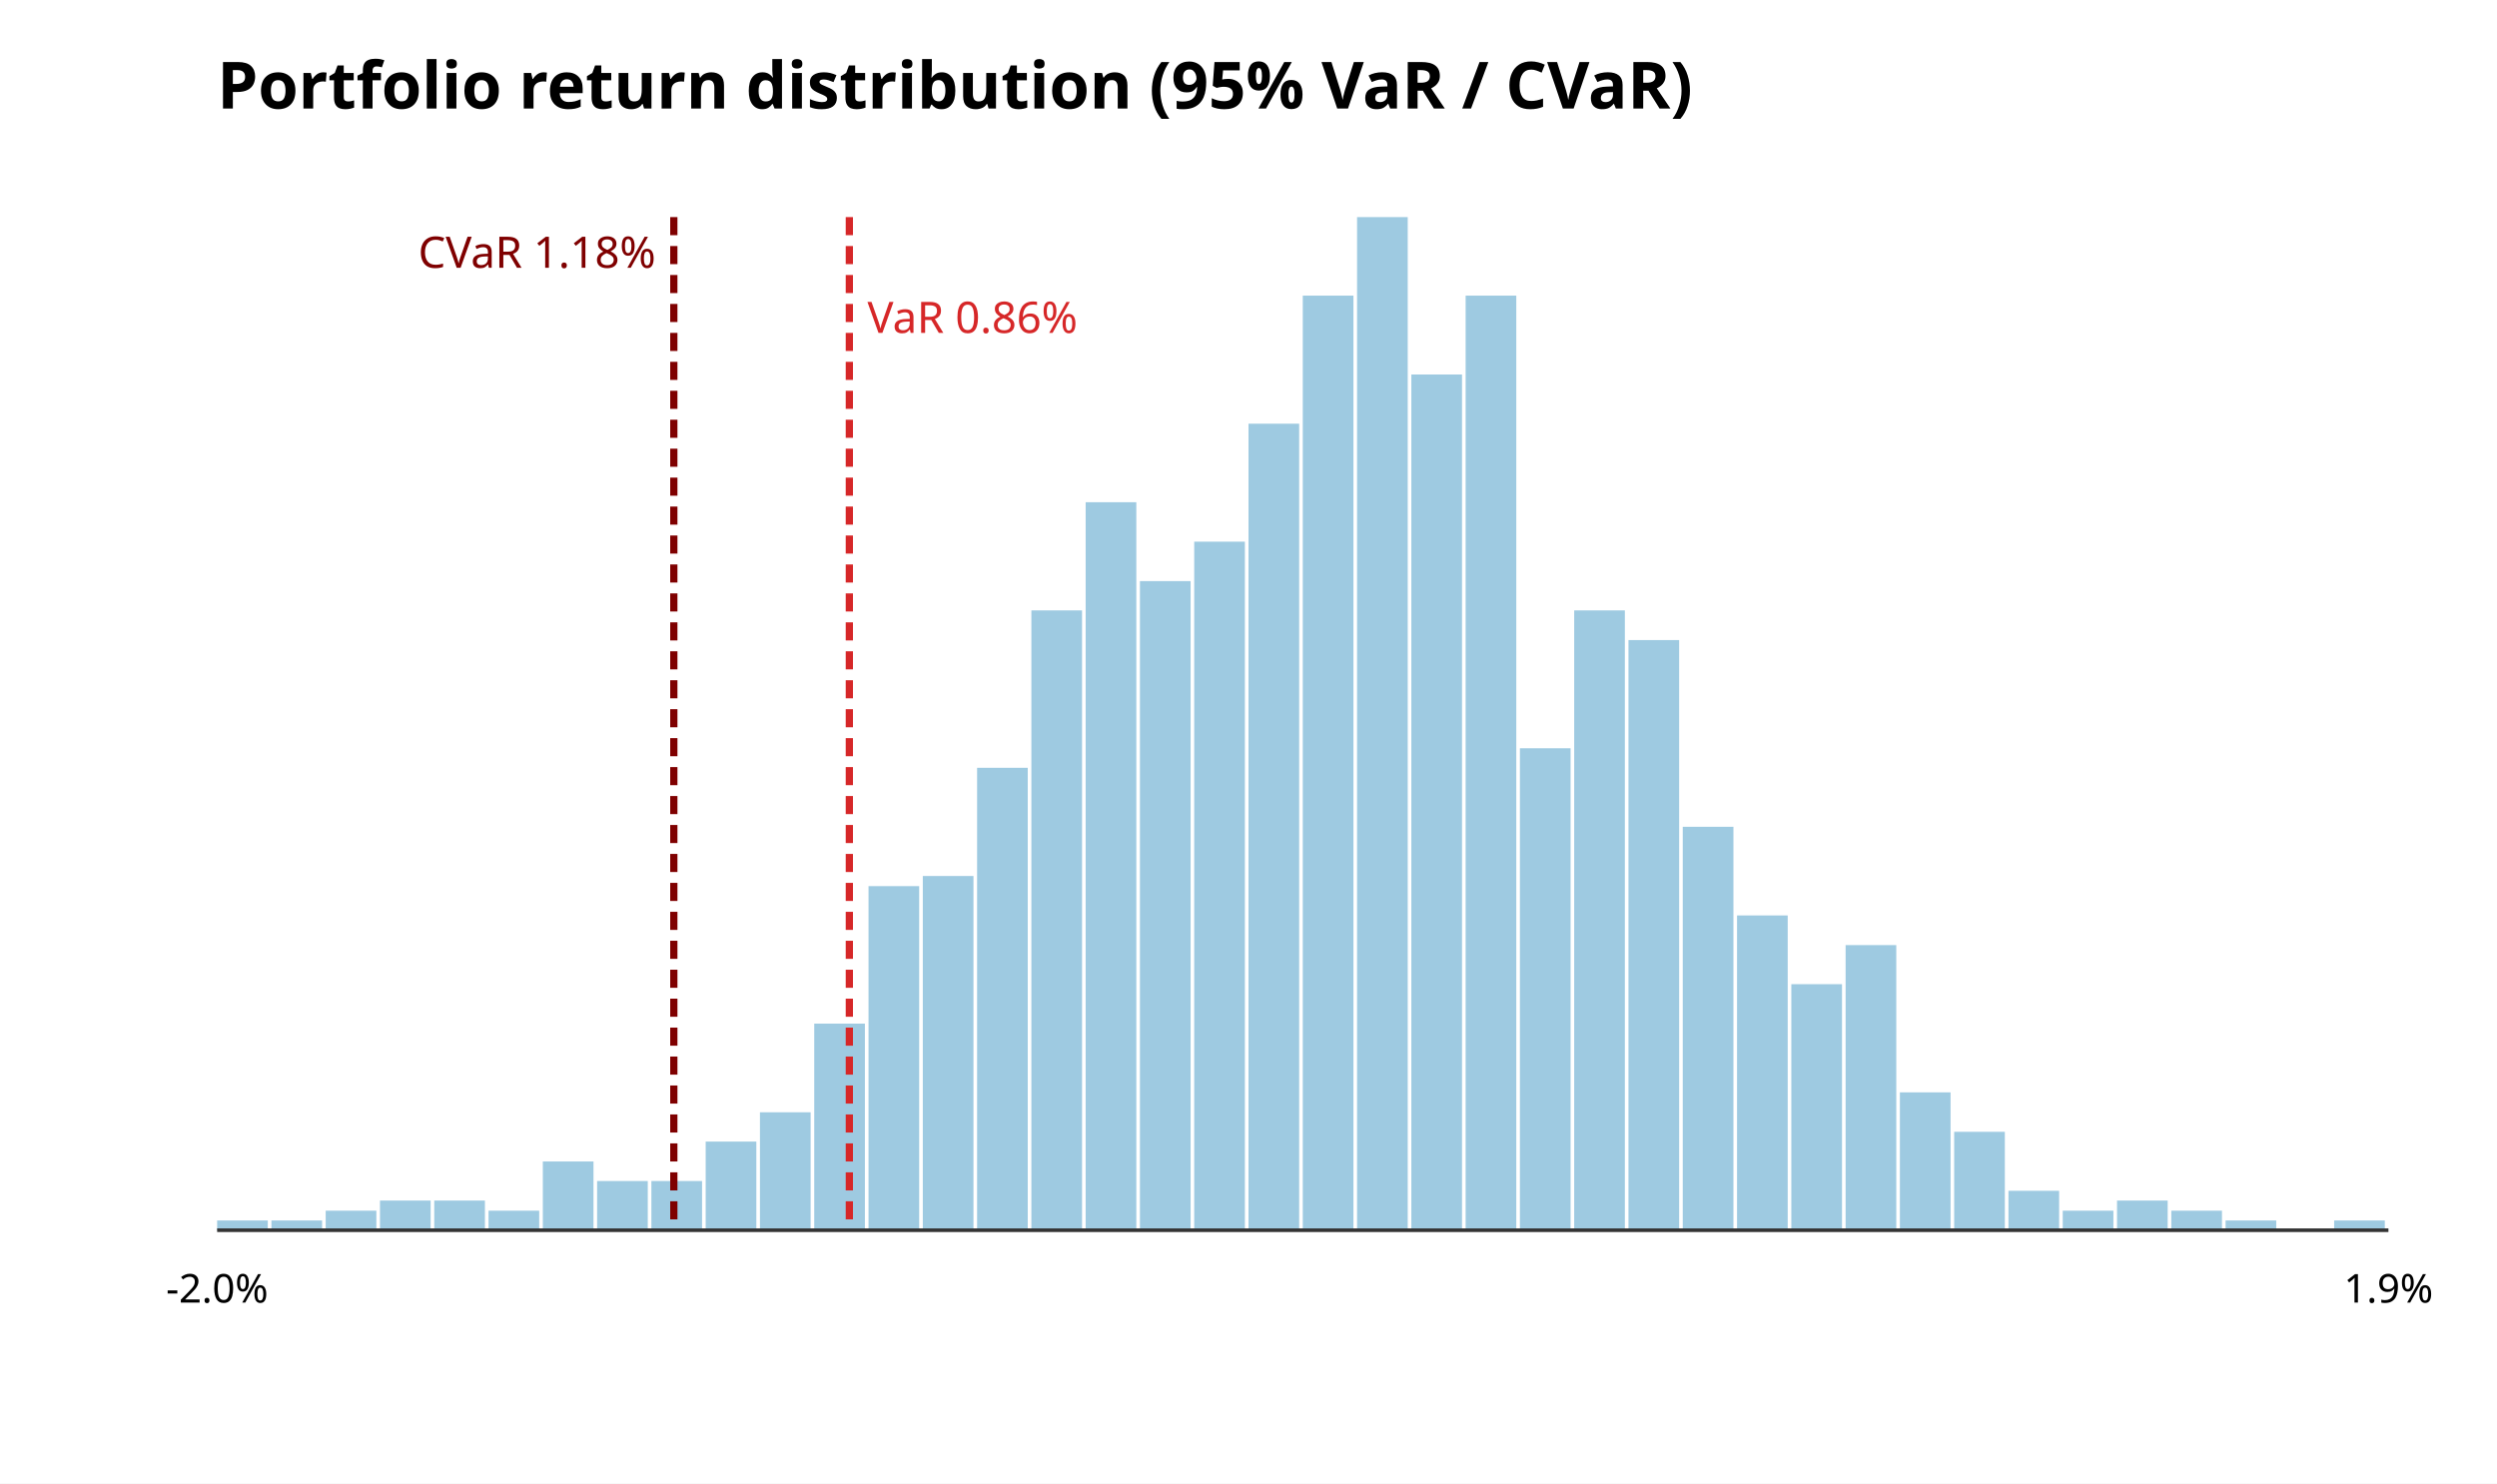
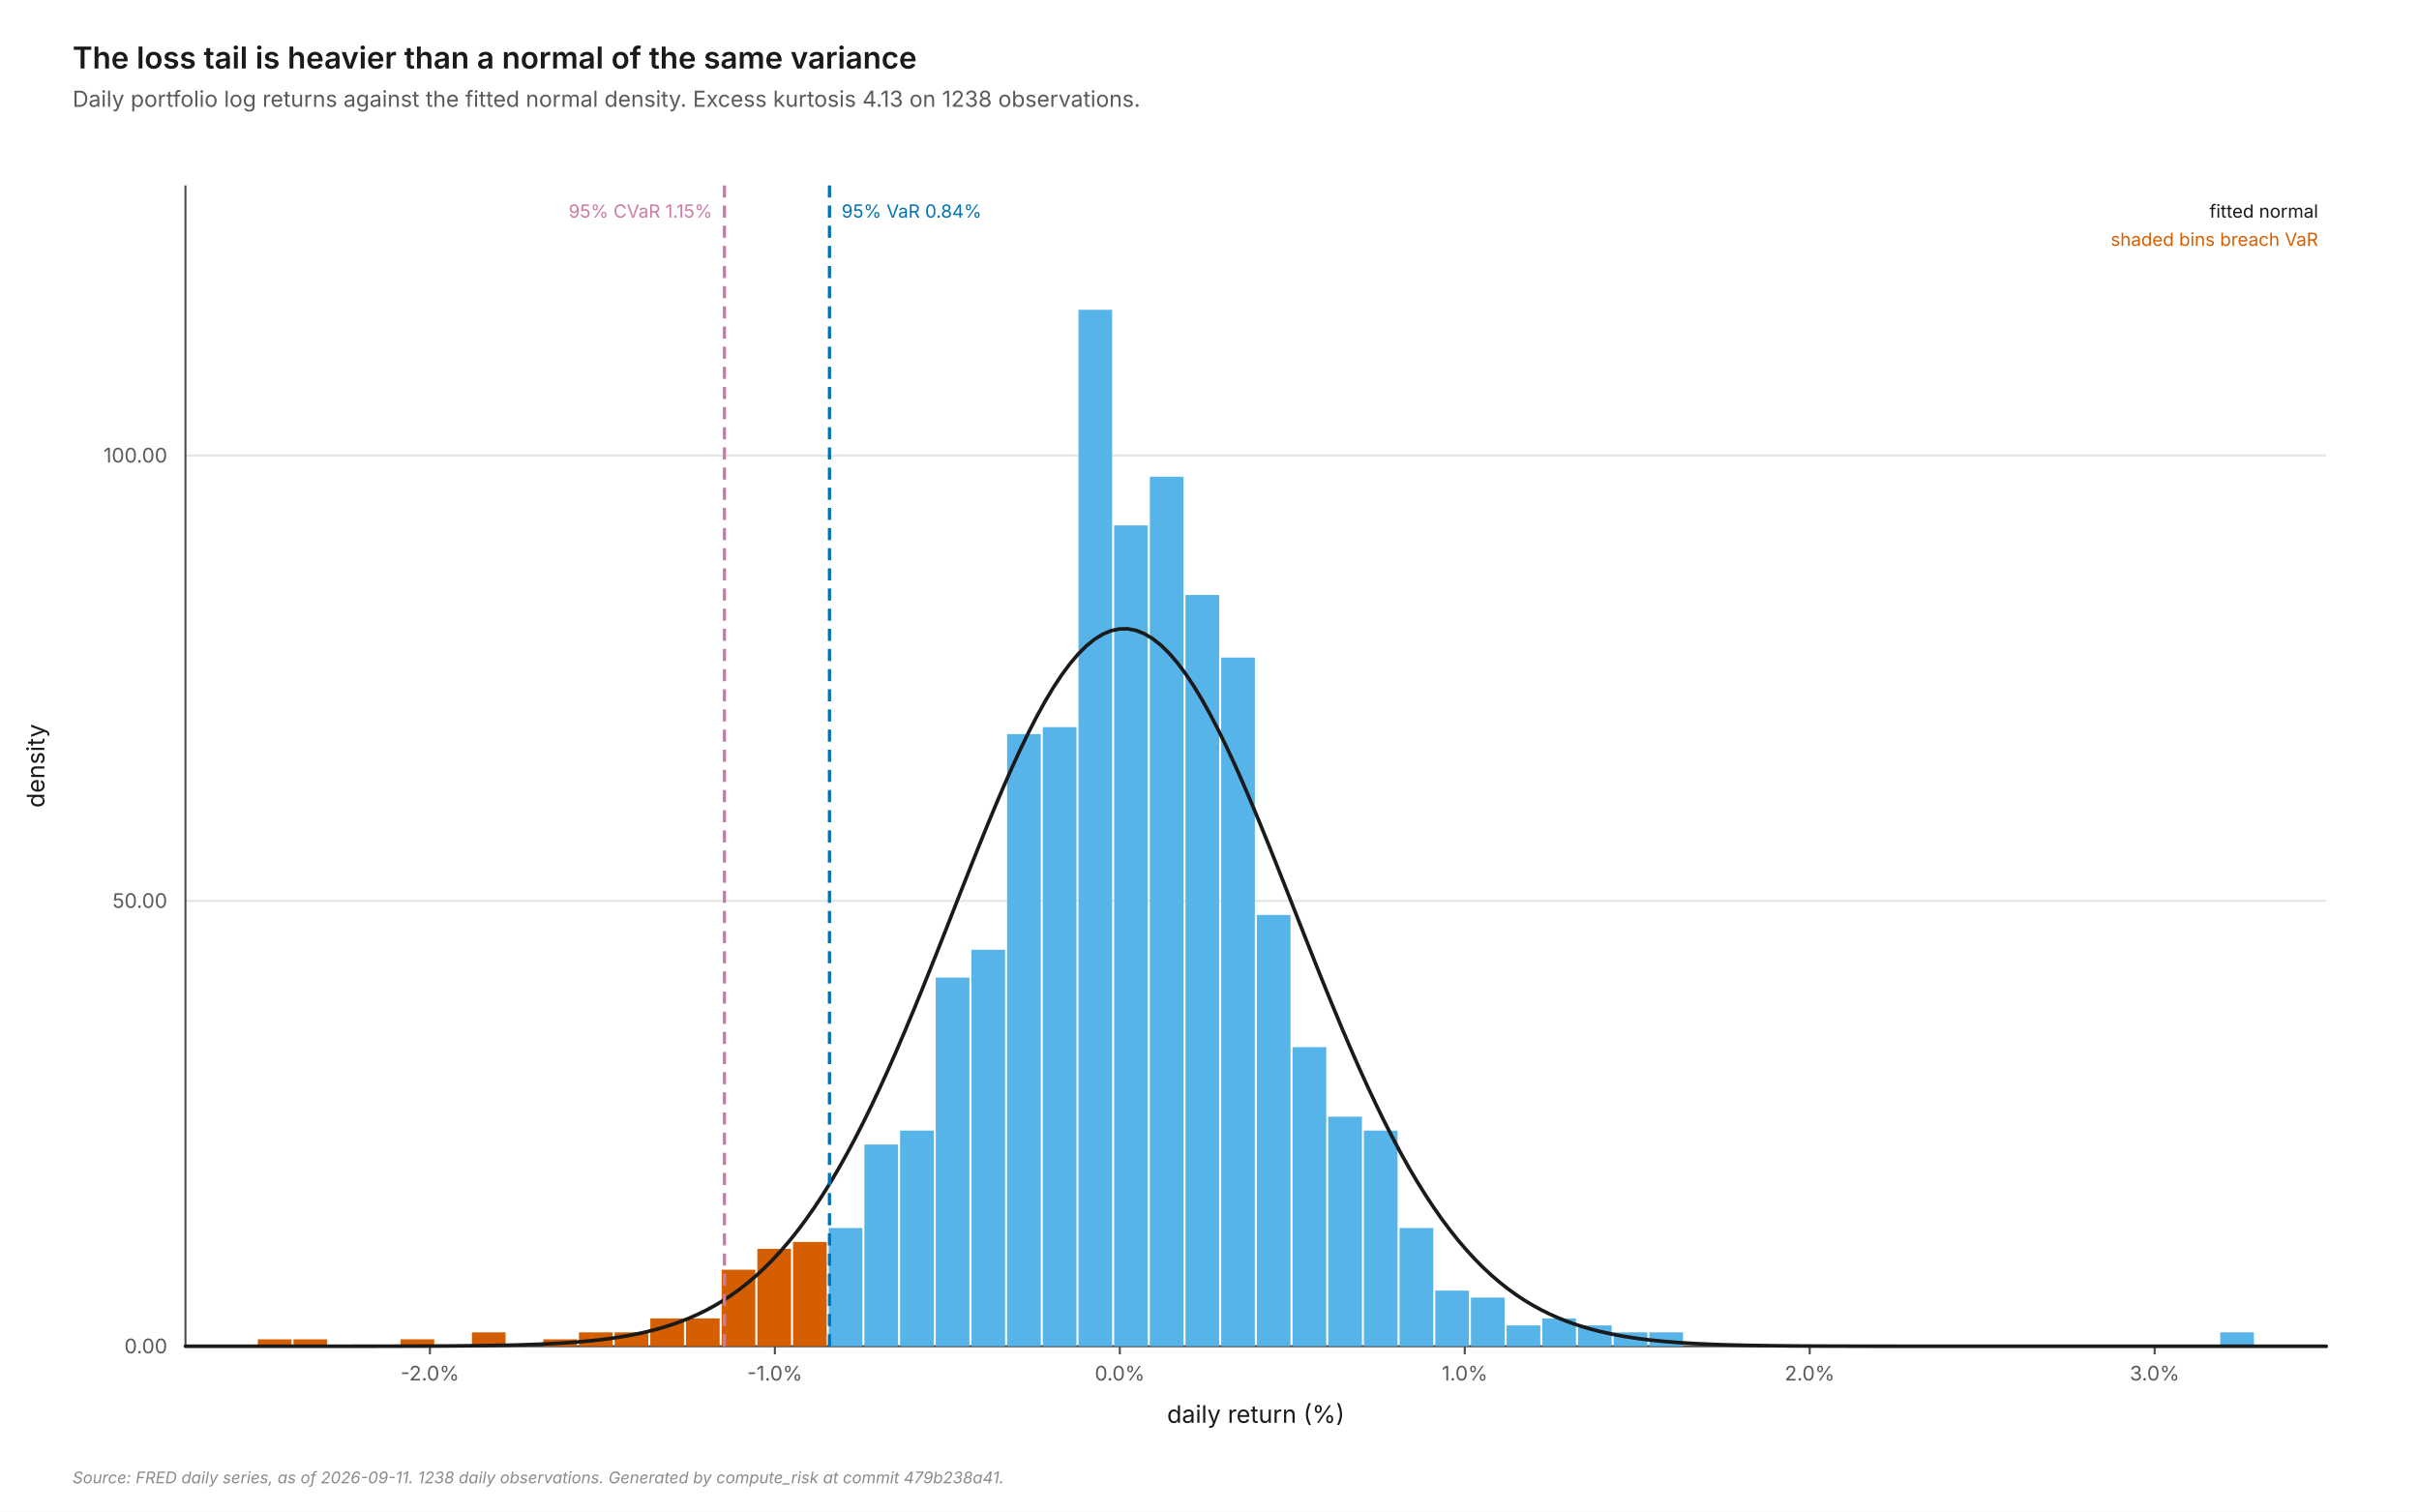
- <svg xmlns="http://www.w3.org/2000/svg" width="690" height="410" font-family="sans-serif">
-   <rect width="690" height="410" fill="white" />
-   <text x="60" y="30" font-size="18" font-weight="bold">Portfolio return distribution (95% VaR / CVaR)</text>
-   <rect x="60.0" y="337.3" width="14.0" height="2.7" fill="#9ecae1" />
-   <rect x="75.0" y="337.3" width="14.0" height="2.7" fill="#9ecae1" />
-   <rect x="90.0" y="334.6" width="14.0" height="5.4" fill="#9ecae1" />
-   <rect x="105.0" y="331.8" width="14.0" height="8.2" fill="#9ecae1" />
-   <rect x="120.0" y="331.8" width="14.0" height="8.2" fill="#9ecae1" />
-   <rect x="135.0" y="334.6" width="14.0" height="5.4" fill="#9ecae1" />
-   <rect x="150.0" y="321.0" width="14.0" height="19.0" fill="#9ecae1" />
-   <rect x="165.0" y="326.4" width="14.0" height="13.6" fill="#9ecae1" />
-   <rect x="180.0" y="326.4" width="14.0" height="13.6" fill="#9ecae1" />
-   <rect x="195.0" y="315.5" width="14.0" height="24.5" fill="#9ecae1" />
-   <rect x="210.0" y="307.4" width="14.0" height="32.6" fill="#9ecae1" />
-   <rect x="225.0" y="282.9" width="14.0" height="57.1" fill="#9ecae1" />
-   <rect x="240.0" y="244.9" width="14.0" height="95.1" fill="#9ecae1" />
-   <rect x="255.0" y="242.1" width="14.0" height="97.9" fill="#9ecae1" />
-   <rect x="270.0" y="212.2" width="14.0" height="127.8" fill="#9ecae1" />
-   <rect x="285.0" y="168.7" width="14.0" height="171.3" fill="#9ecae1" />
-   <rect x="300.0" y="138.8" width="14.0" height="201.2" fill="#9ecae1" />
-   <rect x="315.0" y="160.6" width="14.0" height="179.4" fill="#9ecae1" />
-   <rect x="330.0" y="149.7" width="14.0" height="190.3" fill="#9ecae1" />
-   <rect x="345.0" y="117.1" width="14.0" height="222.9" fill="#9ecae1" />
-   <rect x="360.0" y="81.7" width="14.0" height="258.3" fill="#9ecae1" />
-   <rect x="375.0" y="60.0" width="14.0" height="280.0" fill="#9ecae1" />
-   <rect x="390.0" y="103.5" width="14.0" height="236.5" fill="#9ecae1" />
-   <rect x="405.0" y="81.7" width="14.0" height="258.3" fill="#9ecae1" />
-   <rect x="420.0" y="206.8" width="14.0" height="133.2" fill="#9ecae1" />
-   <rect x="435.0" y="168.7" width="14.0" height="171.3" fill="#9ecae1" />
-   <rect x="450.0" y="176.9" width="14.0" height="163.1" fill="#9ecae1" />
-   <rect x="465.0" y="228.5" width="14.0" height="111.5" fill="#9ecae1" />
-   <rect x="480.0" y="253.0" width="14.0" height="87.0" fill="#9ecae1" />
-   <rect x="495.0" y="272.0" width="14.0" height="68.0" fill="#9ecae1" />
-   <rect x="510.0" y="261.2" width="14.0" height="78.8" fill="#9ecae1" />
-   <rect x="525.0" y="301.9" width="14.0" height="38.1" fill="#9ecae1" />
-   <rect x="540.0" y="312.8" width="14.0" height="27.2" fill="#9ecae1" />
-   <rect x="555.0" y="329.1" width="14.0" height="10.9" fill="#9ecae1" />
-   <rect x="570.0" y="334.6" width="14.0" height="5.4" fill="#9ecae1" />
-   <rect x="585.0" y="331.8" width="14.0" height="8.2" fill="#9ecae1" />
-   <rect x="600.0" y="334.6" width="14.0" height="5.4" fill="#9ecae1" />
-   <rect x="615.0" y="337.3" width="14.0" height="2.7" fill="#9ecae1" />
-   <rect x="630.0" y="340.0" width="14.0" height="0.0" fill="#9ecae1" />
-   <rect x="645.0" y="337.3" width="14.0" height="2.7" fill="#9ecae1" />
-   <line x1="60" y1="340" x2="660" y2="340" stroke="#333" />
-   <line x1="186.2" y1="60" x2="186.2" y2="340" stroke="#7f0000" stroke-width="2" stroke-dasharray="5,3" />
-   <text x="181.2" y="74" font-size="12" fill="#7f0000" text-anchor="end">CVaR 1.18%</text>
-   <line x1="234.7" y1="60" x2="234.7" y2="340" stroke="#d62728" stroke-width="2" stroke-dasharray="5,3" />
-   <text x="239.7" y="92" font-size="12" fill="#d62728" text-anchor="start">VaR 0.86%</text>
-   <text x="60" y="360" font-size="11" text-anchor="middle">-2.0%</text>
-   <text x="660" y="360" font-size="11" text-anchor="middle">1.9%</text>
+ <svg xmlns="http://www.w3.org/2000/svg" width="1200" height="750" viewBox="0 0 1200 750" font-family="Inter, 'Helvetica Neue', Helvetica, Arial, 'Liberation Sans', sans-serif">
+   <rect width="1200" height="750" fill="#ffffff" />
+   <text x="36" y="34" font-size="15.0" font-weight="600" fill="#1a1a1a">The loss tail is heavier than a normal of the same variance</text>
+   <text x="36" y="53" font-size="11.0" fill="#5a5a5a">Daily portfolio log returns against the fitted normal density. Excess kurtosis 4.13 on 1238 observations.</text>
+   <line x1="92.00" y1="668.00" x2="1154.00" y2="668.00" stroke="#e4e4e4" stroke-width="1.00" />
+   <text x="83.00" y="671.50" font-size="10.0" fill="#5a5a5a" text-anchor="end">0.00</text>
+   <line x1="92.00" y1="447.00" x2="1154.00" y2="447.00" stroke="#e4e4e4" stroke-width="1.00" />
+   <text x="83.00" y="450.50" font-size="10.0" fill="#5a5a5a" text-anchor="end">50.00</text>
+   <line x1="92.00" y1="226.00" x2="1154.00" y2="226.00" stroke="#e4e4e4" stroke-width="1.00" />
+   <text x="83.00" y="229.50" font-size="10.0" fill="#5a5a5a" text-anchor="end">100.00</text>
+   <line x1="92.00" y1="92.00" x2="92.00" y2="668.00" stroke="#4a4a4a" stroke-width="1.00" />
+   <text transform="translate(22.00,380.00) rotate(-90)" font-size="12.0" fill="#1a1a1a" text-anchor="middle">density</text>
+   <line x1="213.27" y1="668.00" x2="213.27" y2="672.00" stroke="#4a4a4a" stroke-width="1.00" />
+   <text x="213.27" y="685.00" font-size="10.0" fill="#5a5a5a" text-anchor="middle">-2.0%</text>
+   <line x1="384.39" y1="668.00" x2="384.39" y2="672.00" stroke="#4a4a4a" stroke-width="1.00" />
+   <text x="384.39" y="685.00" font-size="10.0" fill="#5a5a5a" text-anchor="middle">-1.0%</text>
+   <line x1="555.51" y1="668.00" x2="555.51" y2="672.00" stroke="#4a4a4a" stroke-width="1.00" />
+   <text x="555.51" y="685.00" font-size="10.0" fill="#5a5a5a" text-anchor="middle">0.0%</text>
+   <line x1="726.62" y1="668.00" x2="726.62" y2="672.00" stroke="#4a4a4a" stroke-width="1.00" />
+   <text x="726.62" y="685.00" font-size="10.0" fill="#5a5a5a" text-anchor="middle">1.0%</text>
+   <line x1="897.74" y1="668.00" x2="897.74" y2="672.00" stroke="#4a4a4a" stroke-width="1.00" />
+   <text x="897.74" y="685.00" font-size="10.0" fill="#5a5a5a" text-anchor="middle">2.0%</text>
+   <line x1="1068.86" y1="668.00" x2="1068.86" y2="672.00" stroke="#4a4a4a" stroke-width="1.00" />
+   <text x="1068.86" y="685.00" font-size="10.0" fill="#5a5a5a" text-anchor="middle">3.0%</text>
+   <line x1="92.00" y1="668.00" x2="1154.00" y2="668.00" stroke="#4a4a4a" stroke-width="1.00" />
+   <text x="623.00" y="706.00" font-size="12.0" fill="#1a1a1a" text-anchor="middle">daily return (%)</text>
+   <rect x="127.90" y="664.55" width="16.70" height="3.45" fill="#d55e00" />
+   <rect x="145.60" y="664.55" width="16.70" height="3.45" fill="#d55e00" />
+   <rect x="198.70" y="664.55" width="16.70" height="3.45" fill="#d55e00" />
+   <rect x="234.10" y="661.10" width="16.70" height="6.90" fill="#d55e00" />
+   <rect x="269.50" y="664.55" width="16.70" height="3.45" fill="#d55e00" />
+   <rect x="287.20" y="661.10" width="16.70" height="6.90" fill="#d55e00" />
+   <rect x="304.90" y="661.10" width="16.70" height="6.90" fill="#d55e00" />
+   <rect x="322.60" y="654.19" width="16.70" height="13.81" fill="#d55e00" />
+   <rect x="340.30" y="654.19" width="16.70" height="13.81" fill="#d55e00" />
+   <rect x="358.00" y="630.03" width="16.70" height="37.97" fill="#d55e00" />
+   <rect x="375.70" y="619.68" width="16.70" height="48.32" fill="#d55e00" />
+   <rect x="393.40" y="616.23" width="16.70" height="51.77" fill="#d55e00" />
+   <rect x="411.10" y="609.32" width="16.70" height="58.68" fill="#56b4e9" />
+   <rect x="428.80" y="567.90" width="16.70" height="100.10" fill="#56b4e9" />
+   <rect x="446.50" y="561.00" width="16.70" height="107.00" fill="#56b4e9" />
+   <rect x="464.20" y="485.07" width="16.70" height="182.93" fill="#56b4e9" />
+   <rect x="481.90" y="471.26" width="16.70" height="196.74" fill="#56b4e9" />
+   <rect x="499.60" y="364.26" width="16.70" height="303.74" fill="#56b4e9" />
+   <rect x="517.30" y="360.81" width="16.70" height="307.19" fill="#56b4e9" />
+   <rect x="535.00" y="153.71" width="16.70" height="514.29" fill="#56b4e9" />
+   <rect x="552.70" y="260.71" width="16.70" height="407.29" fill="#56b4e9" />
+   <rect x="570.40" y="236.55" width="16.70" height="431.45" fill="#56b4e9" />
+   <rect x="588.10" y="295.23" width="16.70" height="372.77" fill="#56b4e9" />
+   <rect x="605.80" y="326.29" width="16.70" height="341.71" fill="#56b4e9" />
+   <rect x="623.50" y="454.00" width="16.70" height="214.00" fill="#56b4e9" />
+   <rect x="641.20" y="519.58" width="16.70" height="148.42" fill="#56b4e9" />
+   <rect x="658.90" y="554.10" width="16.70" height="113.90" fill="#56b4e9" />
+   <rect x="676.60" y="561.00" width="16.70" height="107.00" fill="#56b4e9" />
+   <rect x="694.30" y="609.32" width="16.70" height="58.68" fill="#56b4e9" />
+   <rect x="712.00" y="640.39" width="16.70" height="27.61" fill="#56b4e9" />
+   <rect x="729.70" y="643.84" width="16.70" height="24.16" fill="#56b4e9" />
+   <rect x="747.40" y="657.65" width="16.70" height="10.35" fill="#56b4e9" />
+   <rect x="765.10" y="654.19" width="16.70" height="13.81" fill="#56b4e9" />
+   <rect x="782.80" y="657.65" width="16.70" height="10.35" fill="#56b4e9" />
+   <rect x="800.50" y="661.10" width="16.70" height="6.90" fill="#56b4e9" />
+   <rect x="818.20" y="661.10" width="16.70" height="6.90" fill="#56b4e9" />
+   <rect x="1101.40" y="661.10" width="16.70" height="6.90" fill="#56b4e9" />
+   <polyline points="92.00,668.00 96.10,668.00 100.20,668.00 104.30,668.00 108.40,668.00 112.50,668.00 116.60,668.00 120.70,668.00 124.80,668.00 128.90,668.00 133.00,668.00 137.10,668.00 141.20,668.00 145.31,668.00 149.41,668.00 153.51,668.00 157.61,667.99 161.71,667.99 165.81,667.99 169.91,667.99 174.01,667.99 178.11,667.98 182.21,667.98 186.31,667.98 190.41,667.97 194.51,667.96 198.61,667.95 202.71,667.94 206.81,667.93 210.91,667.92 215.01,667.90 219.11,667.88 223.21,667.85 227.31,667.82 231.41,667.78 235.51,667.74 239.61,667.69 243.71,667.63 247.81,667.55 251.92,667.47 256.02,667.37 260.12,667.25 264.22,667.11 268.32,666.95 272.42,666.76 276.52,666.55 280.62,666.30 284.72,666.01 288.82,665.67 292.92,665.29 297.02,664.85 301.12,664.35 305.22,663.78 309.32,663.13 313.42,662.39 317.52,661.56 321.62,660.63 325.72,659.57 329.82,658.39 333.92,657.07 338.02,655.59 342.12,653.95 346.22,652.13 350.32,650.12 354.42,647.90 358.53,645.45 362.63,642.76 366.73,639.83 370.83,636.62 374.93,633.13 379.03,629.34 383.13,625.24 387.23,620.82 391.33,616.06 395.43,610.95 399.53,605.49 403.63,599.66 407.73,593.47 411.83,586.91 415.93,579.97 420.03,572.66 424.13,564.99 428.23,556.97 432.33,548.60 436.43,539.89 440.53,530.88 444.63,521.57 448.73,511.99 452.83,502.18 456.93,492.17 461.03,481.98 465.14,471.67 469.24,461.27 473.34,450.82 477.44,440.38 481.54,430.00 485.64,419.73 489.74,409.62 493.84,399.72 497.94,390.10 502.04,380.81 506.14,371.90 510.24,363.42 514.34,355.44 518.44,348.00 522.54,341.15 526.64,334.93 530.74,329.38 534.84,324.55 538.94,320.47 543.04,317.16 547.14,314.64 551.24,312.94 555.34,312.07 559.44,312.02 563.54,312.81 567.64,314.43 571.75,316.87 575.85,320.10 579.95,324.11 584.05,328.86 588.15,334.34 592.25,340.49 596.35,347.28 600.45,354.67 604.55,362.60 608.65,371.02 612.75,379.89 616.85,389.15 620.95,398.74 625.05,408.61 629.15,418.70 633.25,428.96 637.35,439.33 641.45,449.77 645.55,460.21 649.65,470.62 653.75,480.95 657.85,491.15 661.95,501.18 666.05,511.02 670.15,520.61 674.25,529.95 678.36,539.00 682.46,547.73 686.56,556.14 690.66,564.20 694.76,571.91 698.86,579.25 702.96,586.22 707.06,592.82 711.16,599.05 715.26,604.92 719.36,610.41 723.46,615.56 727.56,620.35 731.66,624.81 735.76,628.94 739.86,632.76 743.96,636.28 748.06,639.51 752.16,642.48 756.26,645.19 760.36,647.66 764.46,649.90 768.56,651.94 772.66,653.78 776.76,655.44 780.86,656.93 784.97,658.26 789.07,659.46 793.17,660.53 797.27,661.47 801.37,662.32 805.47,663.06 809.57,663.72 813.67,664.30 817.77,664.80 821.87,665.25 825.97,665.64 830.07,665.97 834.17,666.27 838.27,666.52 842.37,666.74 846.47,666.93 850.57,667.10 854.67,667.24 858.77,667.36 862.87,667.46 866.97,667.55 871.07,667.62 875.17,667.68 879.27,667.74 883.37,667.78 887.47,667.82 891.58,667.85 895.68,667.88 899.78,667.90 903.88,667.92 907.98,667.93 912.08,667.94 916.18,667.95 920.28,667.96 924.38,667.97 928.48,667.98 932.58,667.98 936.68,667.98 940.78,667.99 944.88,667.99 948.98,667.99 953.08,667.99 957.18,667.99 961.28,668.00 965.38,668.00 969.48,668.00 973.58,668.00 977.68,668.00 981.78,668.00 985.88,668.00 989.98,668.00 994.08,668.00 998.19,668.00 1002.29,668.00 1006.39,668.00 1010.49,668.00 1014.59,668.00 1018.69,668.00 1022.79,668.00 1026.89,668.00 1030.99,668.00 1035.09,668.00 1039.19,668.00 1043.29,668.00 1047.39,668.00 1051.49,668.00 1055.59,668.00 1059.69,668.00 1063.79,668.00 1067.89,668.00 1071.99,668.00 1076.09,668.00 1080.19,668.00 1084.29,668.00 1088.39,668.00 1092.49,668.00 1096.59,668.00 1100.69,668.00 1104.80,668.00 1108.90,668.00 1113.00,668.00 1117.10,668.00 1121.20,668.00 1125.30,668.00 1129.40,668.00 1133.50,668.00 1137.60,668.00 1141.70,668.00 1145.80,668.00 1149.90,668.00 1154.00,668.00 " fill="none" stroke="#1a1a1a" stroke-width="1.80" stroke-linejoin="round" stroke-linecap="round" />
+   <line x1="411.48" y1="92.00" x2="411.48" y2="668.00" stroke="#0072b2" stroke-width="1.60" stroke-dasharray="6 4" />
+   <text x="417.48" y="108.00" font-size="9.0" fill="#0072b2" text-anchor="start">95% VaR 0.84%</text>
+   <line x1="359.38" y1="92.00" x2="359.38" y2="668.00" stroke="#cc79a7" stroke-width="1.60" stroke-dasharray="6 4" />
+   <text x="353.38" y="108.00" font-size="9.0" fill="#cc79a7" text-anchor="end">95% CVaR 1.15%</text>
+   <text x="1150.00" y="108.00" font-size="9.0" fill="#1a1a1a" text-anchor="end">fitted normal</text>
+   <text x="1150.00" y="122.00" font-size="9.0" fill="#d55e00" text-anchor="end">shaded bins breach VaR</text>
+   <text x="36" y="736" font-size="8.0" font-style="italic" fill="#8a8a8a">Source: FRED daily series, as of 2026-09-11. 1238 daily observations. Generated by compute_risk at commit 479b238a41.</text>
</svg>
